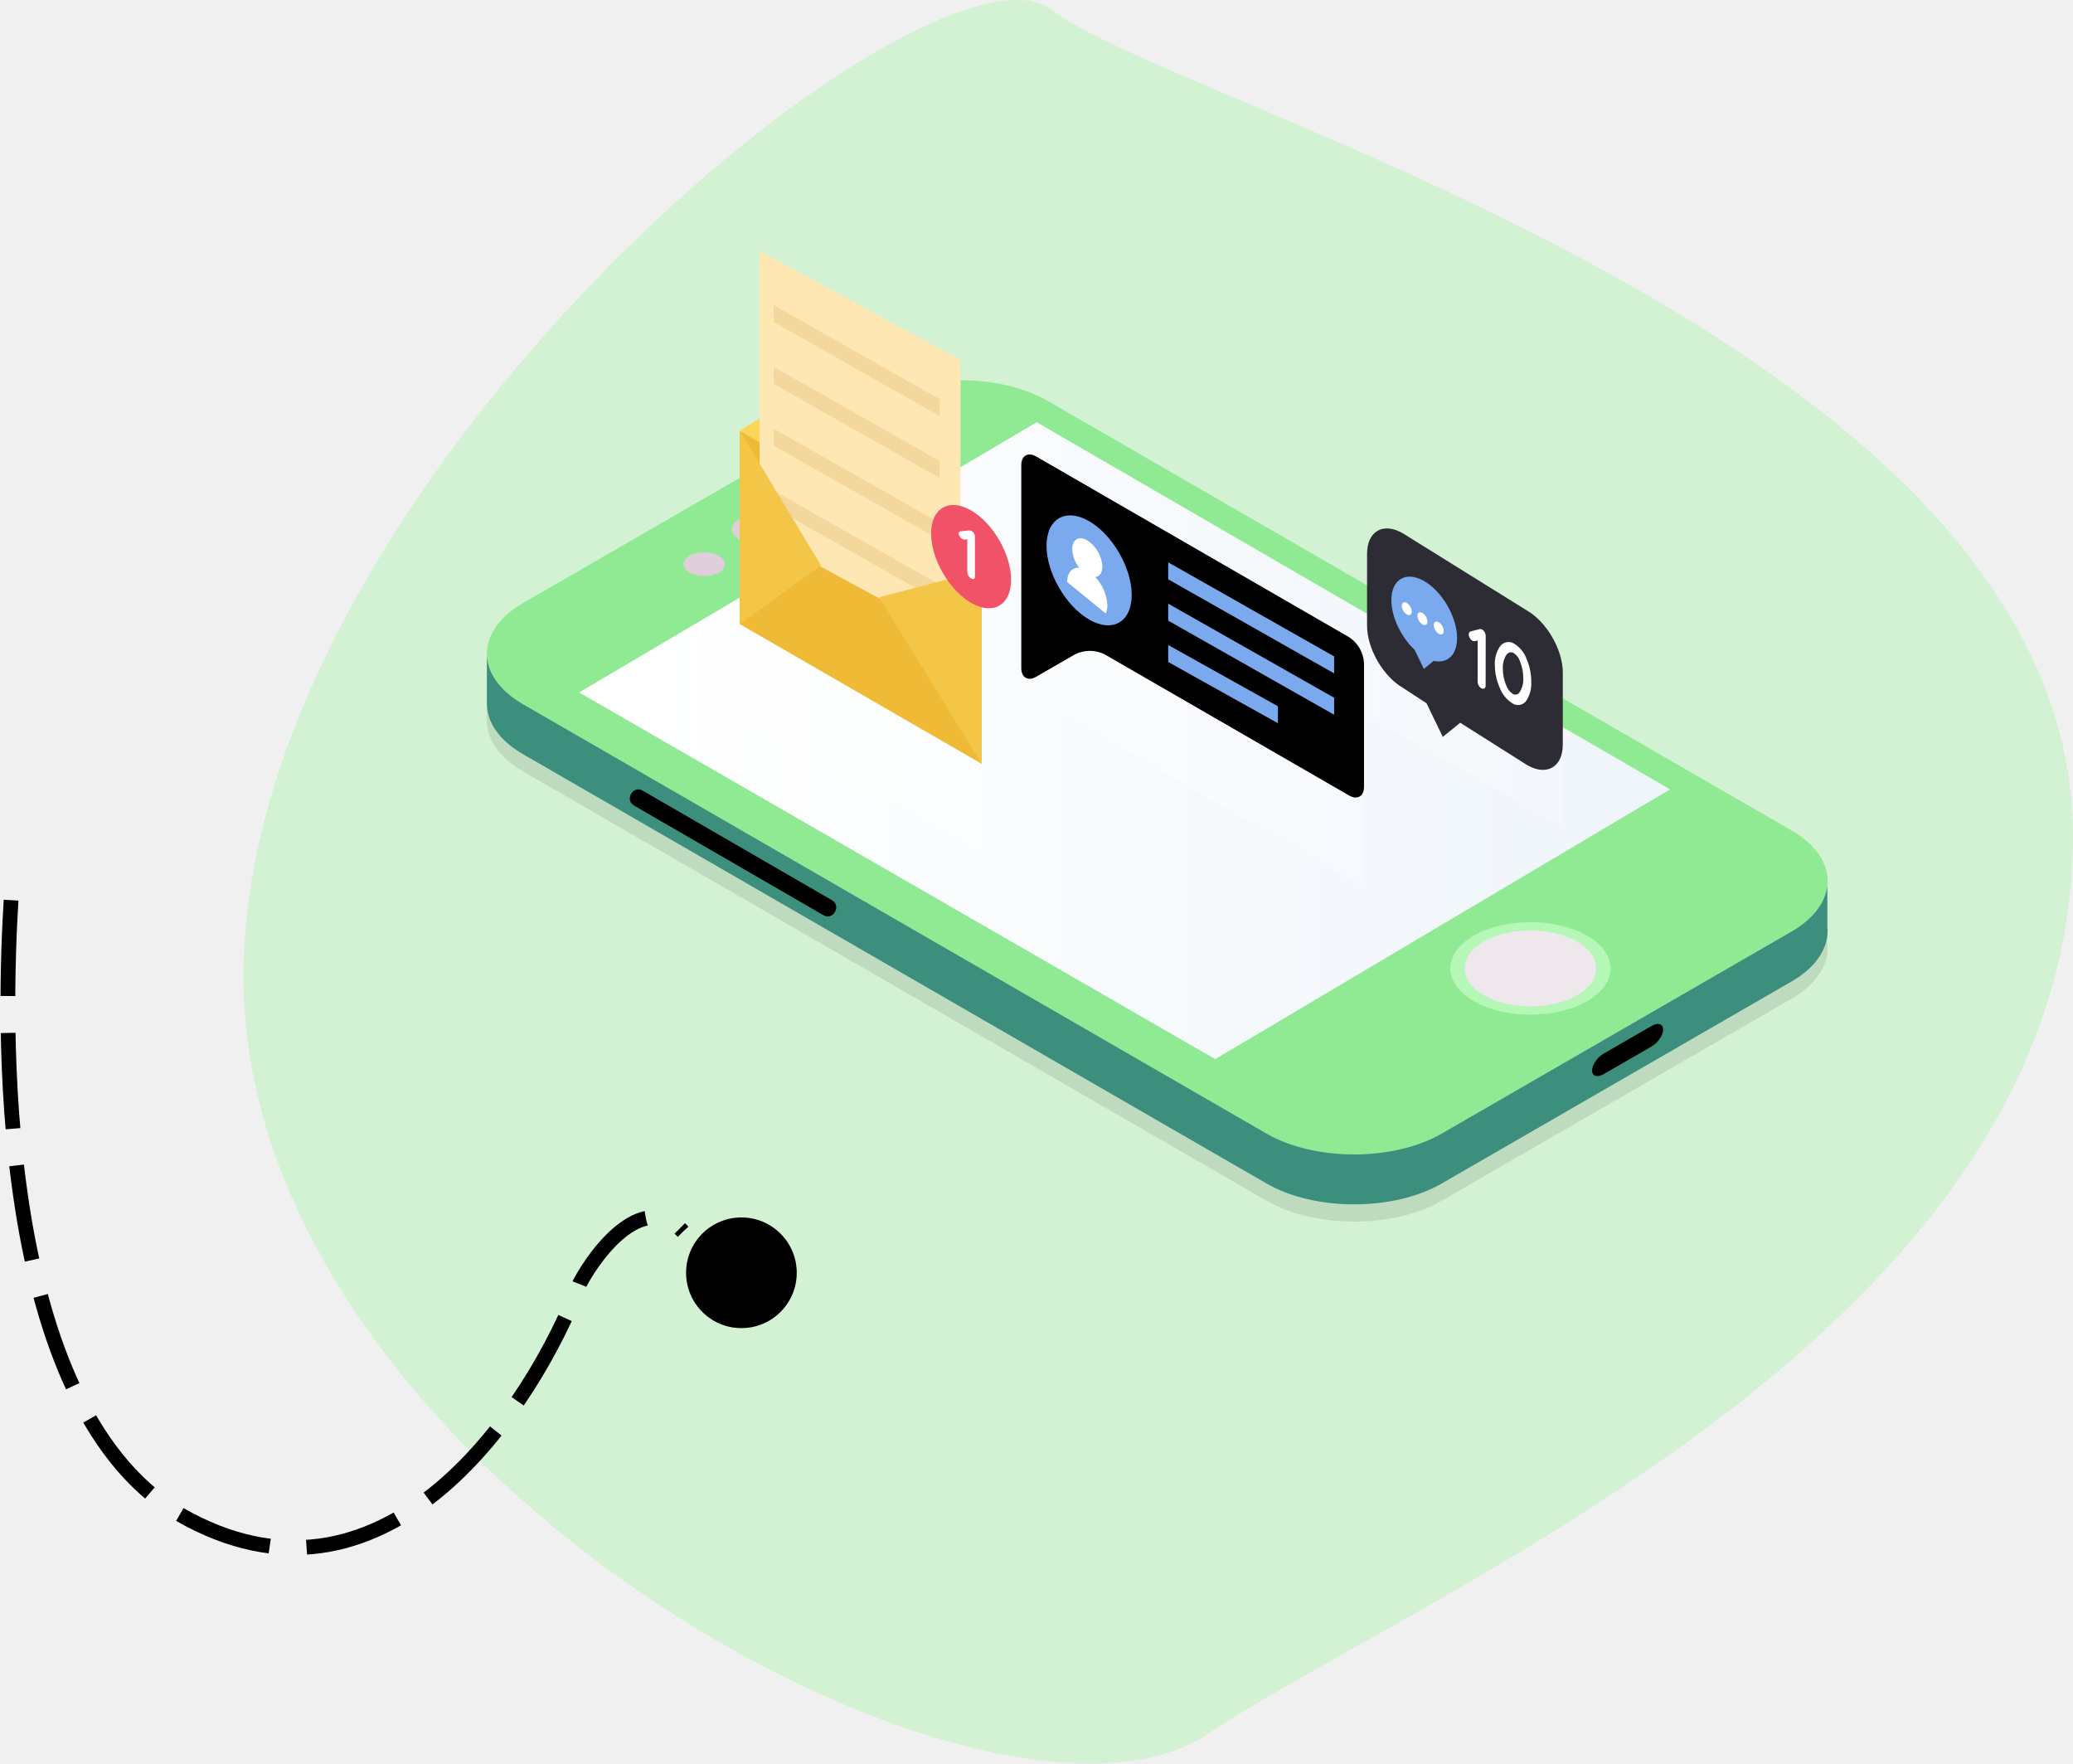
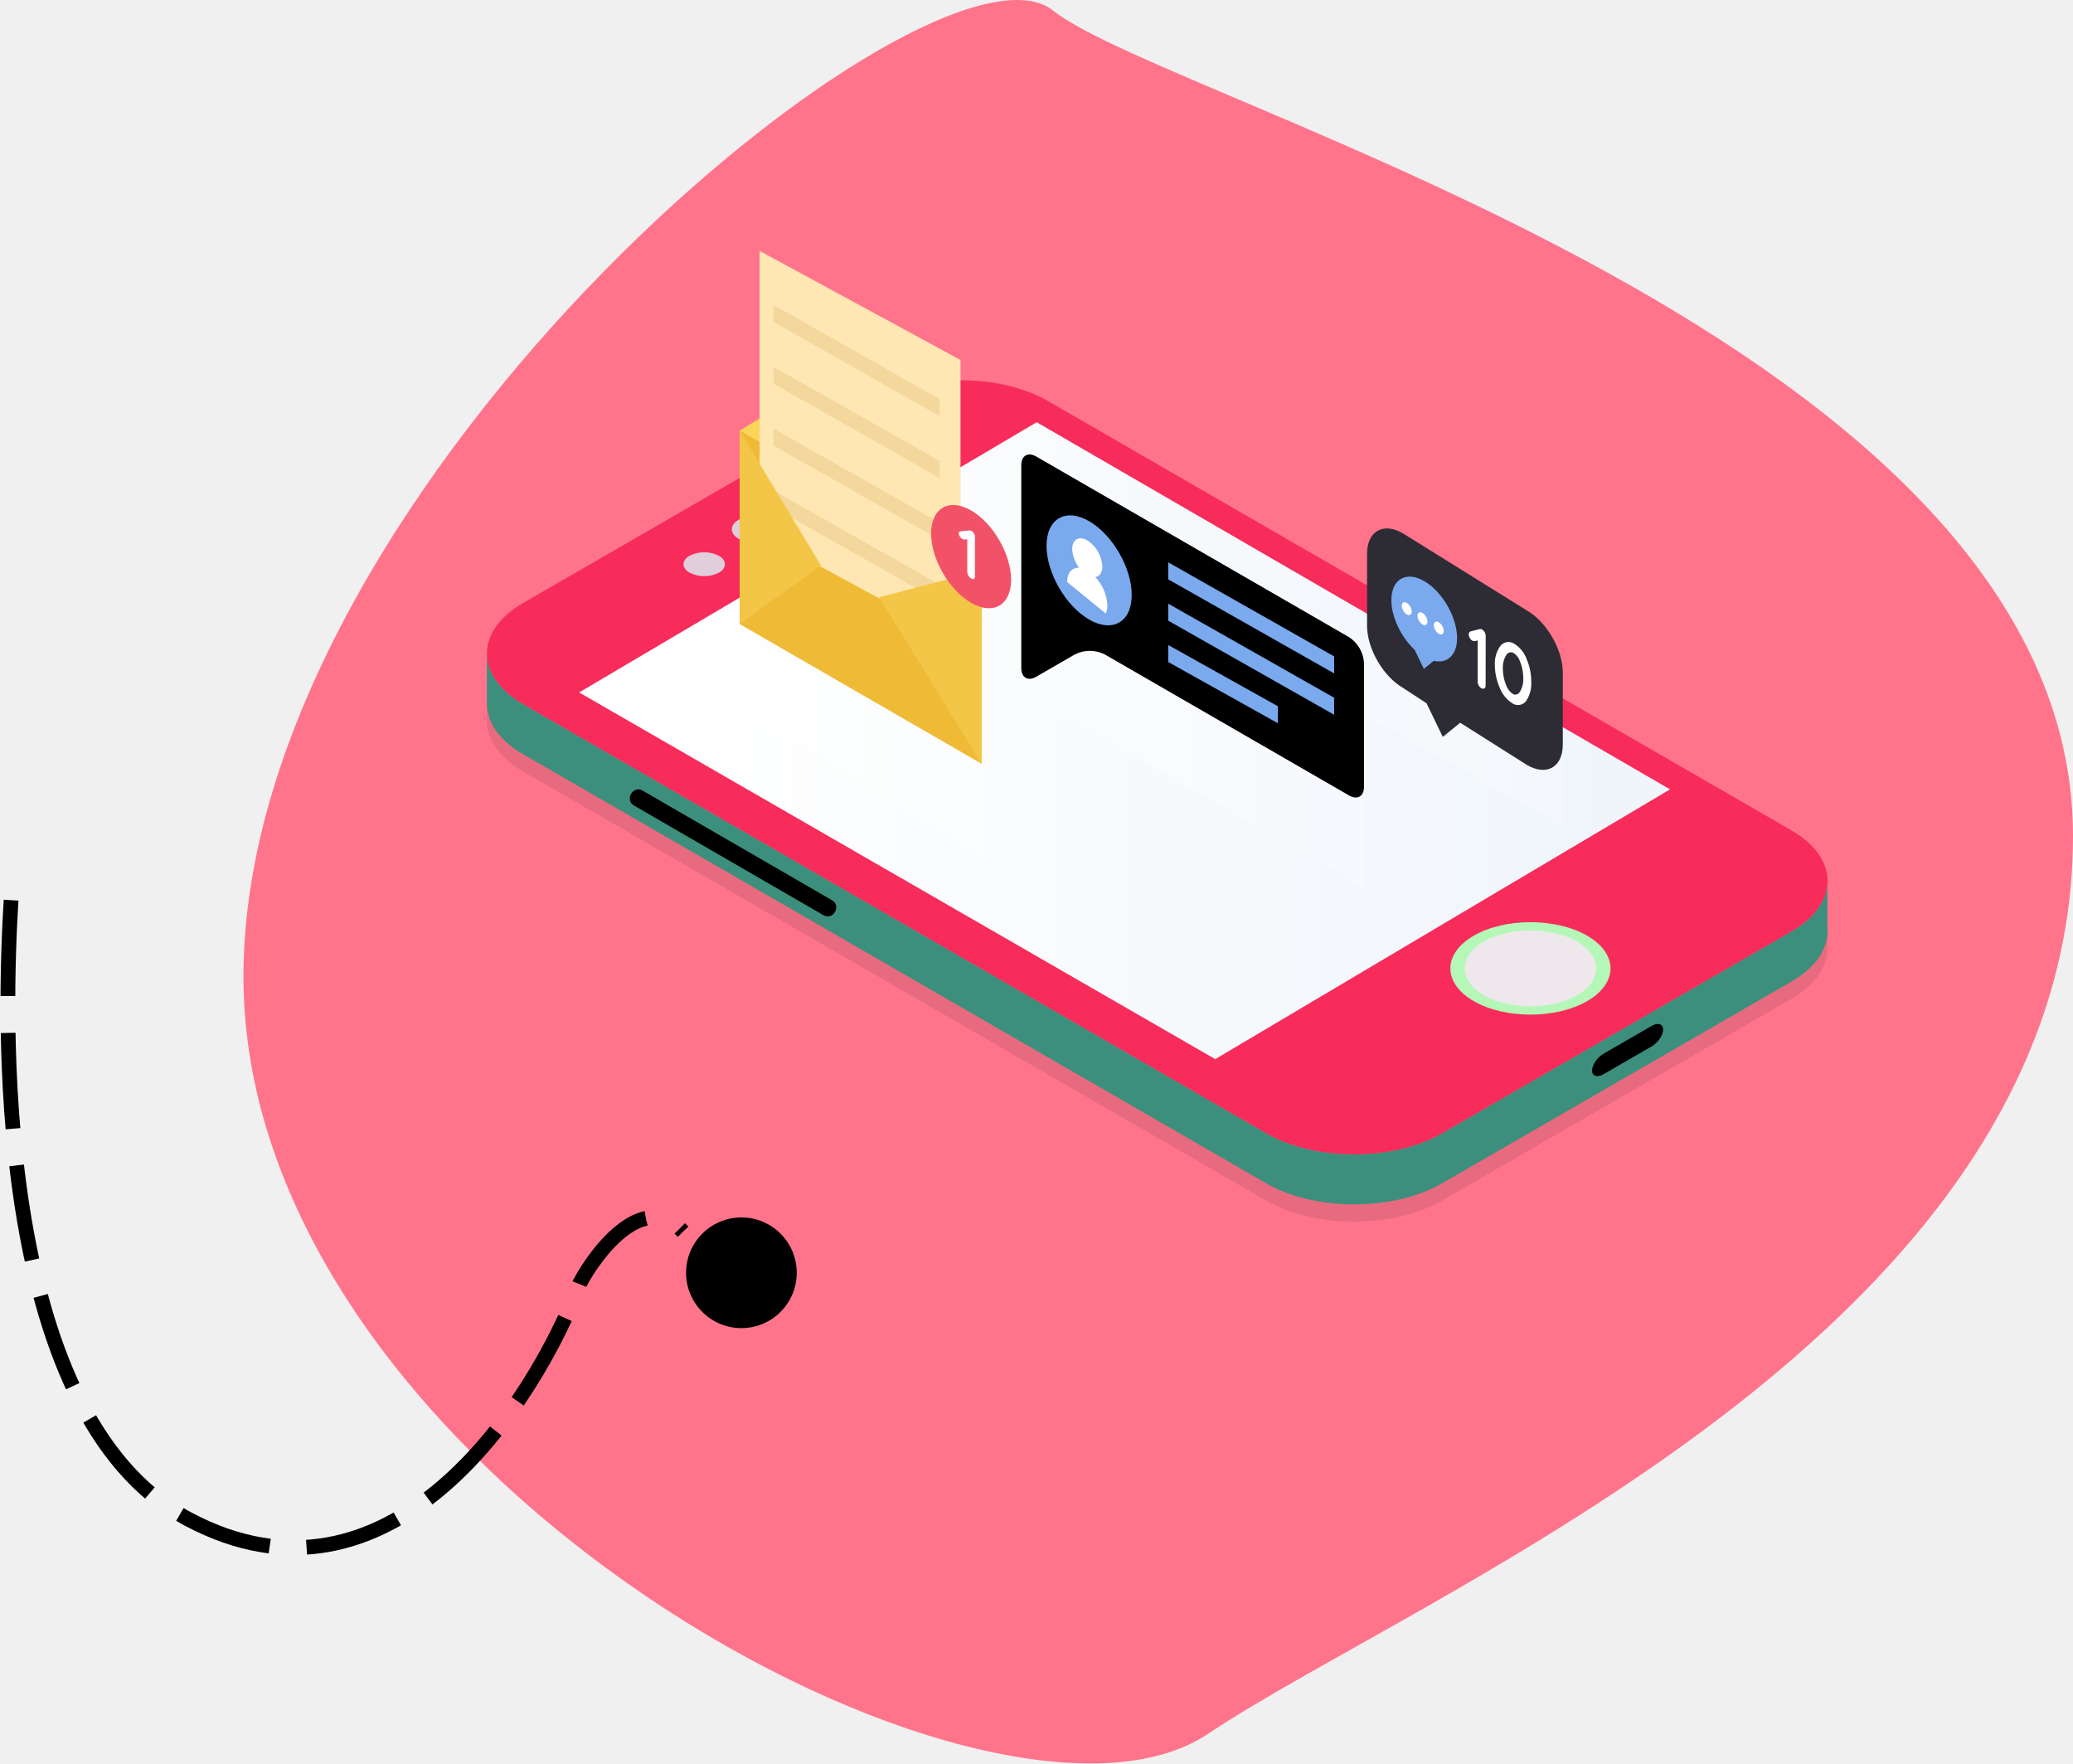
<svg xmlns="http://www.w3.org/2000/svg" width="281" height="239" viewBox="0 0 281 239" fill="none">
-   <path d="M281 113.284C281 180.509 192.933 215.477 163.717 235.006C134.5 254.535 33 199.59 33 132.365C33 65.139 126.5 -11.456 142.75 1.431C159 14.319 281 46.059 281 113.284Z" fill="#D2F2D3" />
+   <path d="M281 113.284C281 180.509 192.933 215.477 163.717 235.006C134.5 254.535 33 199.59 33 132.365C33 65.139 126.5 -11.456 142.75 1.431C159 14.319 281 46.059 281 113.284Z" fill="#FF748B" />
  <path d="M1.501 122C0.667 135.667 -1.617 191.526 25.583 205.926C52.783 220.326 72.25 190.593 78.584 173.926C81.084 169.259 87.383 161.326 92.584 166.926" stroke="black" stroke-width="2" stroke-dasharray="13 5" />
  <circle cx="100.5" cy="172.5" r="7.5" fill="black" />
  <path opacity="0.1" d="M247.702 122.332V122.335C247.985 119.652 246.367 116.916 242.837 114.878L142.061 56.694C135.529 52.922 124.838 52.922 118.305 56.694L70.898 84.064C67.633 85.951 66 88.436 66 90.92V97.693C66 100.18 67.633 102.665 70.9 104.553L171.676 162.735C178.209 166.507 188.9 166.507 195.431 162.735L242.839 135.363C245.844 133.629 247.463 131.385 247.703 129.103C247.745 128.707 247.745 128.307 247.703 127.911L247.702 122.332ZM243.407 128.248C243.223 128.366 243.034 128.481 242.836 128.594C243.034 128.481 243.223 128.366 243.407 128.248ZM245.325 126.758C245.257 126.822 245.188 126.885 245.119 126.949C245.188 126.885 245.257 126.822 245.325 126.758ZM244.9 127.144C244.822 127.211 244.741 127.276 244.661 127.342C244.741 127.277 244.823 127.211 244.9 127.144ZM244.438 127.522C244.348 127.592 244.253 127.661 244.159 127.73C244.253 127.661 244.348 127.592 244.438 127.522ZM243.941 127.89C243.83 127.968 243.714 128.044 243.598 128.121C243.714 128.044 243.83 127.968 243.941 127.89ZM245.538 126.547C245.597 126.487 245.655 126.427 245.712 126.366C245.655 126.427 245.598 126.487 245.538 126.547ZM246.879 124.805C246.866 124.827 246.855 124.849 246.842 124.871C246.855 124.849 246.866 124.827 246.879 124.805ZM246.65 125.178C246.624 125.218 246.598 125.259 246.571 125.299C246.598 125.259 246.626 125.218 246.65 125.178V125.178ZM246.377 125.571C246.339 125.621 246.302 125.672 246.263 125.722C246.302 125.672 246.339 125.621 246.377 125.571ZM246.063 125.967C246.016 126.023 245.969 126.08 245.919 126.135C245.969 126.082 246.016 126.025 246.063 125.97V125.967Z" fill="#0F0F0F" />
-   <path d="M242.837 126.259C249.37 122.488 249.37 116.315 242.837 112.543L142.062 54.36C135.529 50.588 124.838 50.588 118.305 54.36L70.9 81.729C64.367 85.501 64.367 91.673 70.9 95.445L171.676 153.632C178.209 157.403 188.9 157.403 195.432 153.632L242.837 126.259Z" fill="#90EA93" />
+   <path d="M242.837 126.259C249.37 122.488 249.37 116.315 242.837 112.543L142.062 54.36C135.529 50.588 124.838 50.588 118.305 54.36L70.9 81.729C64.367 85.501 64.367 91.673 70.9 95.445L171.676 153.632C178.209 157.403 188.9 157.403 195.432 153.632L242.837 126.259Z" fill="#F72C5B" />
  <path d="M66 88.587C66 91.073 67.633 93.559 70.9 95.447L171.676 153.632C178.209 157.403 188.9 157.403 195.431 153.632L242.839 126.26C245.844 124.525 247.464 122.281 247.703 119.998V125.574C247.745 125.97 247.745 126.37 247.703 126.766C247.463 129.048 245.844 131.292 242.839 133.027L195.431 160.398C188.9 164.171 178.209 164.171 171.676 160.398L70.9 102.216C67.633 100.33 66 97.844 66 95.358V88.586V88.587Z" fill="#3C8F7C" />
  <path d="M226.379 106.982L140.527 57.224L78.502 93.846L164.729 143.543L226.379 106.982Z" fill="url(#paint0_linear_756_9)" />
  <path d="M215.138 135.683C219.363 133.244 219.363 129.252 215.138 126.812C210.913 124.373 203.998 124.373 199.772 126.812C195.546 129.252 195.546 133.244 199.772 135.683C203.998 138.122 210.913 138.124 215.138 135.683Z" fill="#B5F7B7" />
  <path d="M213.767 134.892C217.238 132.886 217.238 129.608 213.767 127.604C210.296 125.6 204.615 125.601 201.145 127.604C197.676 129.607 197.675 132.886 201.145 134.892C204.616 136.897 210.295 136.897 213.767 134.892Z" fill="#EEE8EC" />
  <path d="M223.897 139.034C224.746 138.544 225.44 138.77 225.44 139.533C225.44 140.295 224.746 141.323 223.897 141.813L217.356 145.59C216.506 146.08 215.812 145.854 215.812 145.091C215.812 144.328 216.506 143.301 217.356 142.812L223.897 139.034Z" fill="black" />
  <path d="M111.629 124.04L85.943 109.175C84.641 108.422 85.793 106.392 87.099 107.147C95.66 112.102 104.222 117.057 112.785 122.011C114.087 122.764 112.935 124.795 111.629 124.04V124.04Z" fill="black" />
  <path d="M111.953 63.46C112.628 63.111 113.376 62.927 114.135 62.924C114.895 62.92 115.644 63.097 116.322 63.44L116.822 63.728C118.027 64.425 118.032 65.572 116.834 66.279L104.976 73.275C104.301 73.624 103.553 73.808 102.794 73.811C102.034 73.815 101.285 73.638 100.607 73.295L100.106 73.007C98.901 72.311 98.896 71.164 100.095 70.456L111.953 63.46Z" fill="#E0CEDB" />
  <path d="M97.445 77.615C98.538 76.983 98.538 75.951 97.445 75.321C96.829 75.01 96.149 74.848 95.459 74.848C94.768 74.848 94.088 75.01 93.472 75.321C92.379 75.951 92.379 76.983 93.472 77.615C94.088 77.926 94.768 78.088 95.459 78.088C96.149 78.088 96.829 77.926 97.445 77.615Z" fill="#E0CEDB" />
  <path d="M100.269 58.368V84.588L133.075 103.529V77.307L100.269 58.368Z" fill="#EFBA35" />
  <path d="M100.269 58.368L113.872 49.968L133.075 77.307L100.269 58.368Z" fill="#FBD558" />
  <path d="M102.964 72.295V34L130.199 48.79V87.085L102.964 72.295Z" fill="#FEE7B3" />
  <path d="M104.872 43.645V41.341L127.365 54.091V56.395L104.872 43.645Z" fill="#F4D79D" />
  <path d="M104.872 52.024V49.721L127.365 62.471V64.775L104.872 52.024Z" fill="#F4D79D" />
  <path d="M104.872 60.405V58.101L127.365 70.851V73.154L104.872 60.405Z" fill="#F4D79D" />
  <path d="M104.872 68.784V66.481L127.365 79.231V81.535L104.872 68.784Z" fill="#F4D79D" />
  <path d="M100.269 84.588L111.282 76.632L100.269 58.368V84.588Z" fill="#F4C647" />
  <path d="M133.075 77.307V103.529L119.164 80.948L133.075 77.307Z" fill="#F4C647" />
  <path d="M131.637 69.179C128.654 67.457 126.215 68.865 126.215 72.309C126.215 75.752 128.654 79.98 131.637 81.701C134.619 83.423 137.058 82.014 137.058 78.571C137.058 75.128 134.617 70.901 131.637 69.179Z" fill="#F15268" />
  <path d="M132.154 72.684V78.195C132.154 78.485 131.911 78.561 131.631 78.39C131.488 78.303 131.367 78.185 131.278 78.044C131.189 77.903 131.134 77.743 131.117 77.577V73.096L130.744 73.122C130.652 73.13 130.56 73.11 130.48 73.065C130.286 72.964 130.131 72.8 130.04 72.601C129.881 72.303 129.965 72.034 130.208 72.015L131.357 71.886C131.366 71.881 131.385 71.889 131.395 71.886C131.413 71.895 131.422 71.88 131.441 71.88C131.46 71.888 131.478 71.888 131.497 71.896C131.506 71.891 131.525 71.899 131.534 71.903C131.557 71.906 131.579 71.913 131.599 71.924L131.628 71.936L131.637 71.941L131.702 71.97C131.713 71.982 131.725 71.991 131.74 71.996C131.761 72.007 131.78 72.022 131.796 72.04C131.81 72.046 131.823 72.055 131.833 72.066C131.861 72.097 131.87 72.11 131.889 72.119C131.9 72.135 131.913 72.15 131.927 72.163C131.936 72.177 131.954 72.194 131.964 72.207C131.978 72.224 131.991 72.242 132.001 72.261C132.013 72.277 132.022 72.294 132.029 72.311L132.067 72.366L132.076 72.389C132.076 72.398 132.085 72.412 132.085 72.421C132.095 72.438 132.102 72.457 132.104 72.476C132.109 72.495 132.115 72.514 132.123 72.531C132.125 72.549 132.128 72.566 132.132 72.582C132.129 72.608 132.136 72.635 132.151 72.656L132.154 72.684Z" fill="white" />
  <path opacity="0.3" d="M100.271 96.754V84.588L133.078 103.529V115.695L100.271 96.754Z" fill="white" />
  <path opacity="0.2" d="M138.439 93.646V81.479L184.893 108.085V120.252L138.439 93.646Z" fill="white" />
  <path d="M140.46 91.72C139.349 92.362 138.438 91.837 138.438 90.553V63.036C138.438 61.753 139.347 61.227 140.46 61.869L182.871 86.356C183.459 86.74 183.948 87.257 184.3 87.865C184.651 88.474 184.855 89.156 184.894 89.857V106.644C184.894 107.928 183.985 108.453 182.871 107.811L149.751 88.691C149.124 88.375 148.432 88.21 147.729 88.21C147.027 88.21 146.335 88.375 145.708 88.691L140.46 91.72Z" fill="black" />
  <path d="M147.633 70.634C144.457 68.8 141.859 70.3 141.859 73.966C141.859 77.633 144.457 82.135 147.633 83.968C150.809 85.801 153.407 84.302 153.407 80.635C153.407 76.969 150.807 72.468 147.633 70.634Z" fill="#7AA9ED" />
  <path d="M148.482 78.217C149.05 78.125 149.431 77.609 149.431 76.776C149.391 76.067 149.185 75.376 148.83 74.761C148.474 74.146 147.98 73.622 147.385 73.233C146.26 72.583 145.339 73.115 145.339 74.414C145.385 75.338 145.718 76.225 146.291 76.951C145.332 76.887 144.658 77.606 144.658 78.886L149.886 83.151C150.044 82.801 150.121 82.42 150.111 82.036C150.033 80.611 149.456 79.26 148.482 78.217Z" fill="white" />
  <path d="M158.354 78.517V76.213L180.846 88.963V91.267L158.354 78.517Z" fill="#7AA9ED" />
  <path d="M158.354 84.118V81.814L180.846 94.564V96.871L158.354 84.118Z" fill="#7AA9ED" />
  <path d="M158.354 89.723V87.419L173.224 95.718V98.022L158.354 89.723Z" fill="#7AA9ED" />
  <path opacity="0.2" d="M185.306 97.126V84.96L211.84 99.815V111.981L185.306 97.126Z" fill="white" />
  <path d="M206.999 82.754L190.149 72.274C187.487 70.735 185.308 71.995 185.308 75.07V84.822C185.308 87.897 187.487 91.671 190.149 93.208L193.373 95.319L195.572 99.871L197.934 97.953L206.998 103.686C209.663 105.226 211.841 103.967 211.841 100.892V91.14C211.842 88.066 209.664 84.292 206.999 82.754Z" fill="#2D2C34" />
  <path d="M193.056 78.756C190.606 77.341 188.602 78.499 188.602 81.328C188.602 83.637 189.936 86.372 191.759 88.07L193.007 90.653L194.344 89.566C196.17 89.979 197.51 88.785 197.51 86.473C197.51 83.644 195.506 80.171 193.056 78.756Z" fill="#7AA9ED" />
  <path d="M190.689 81.71C190.316 81.495 190.012 81.671 190.012 82.1C190.025 82.335 190.093 82.564 190.21 82.767C190.328 82.971 190.492 83.144 190.689 83.273C191.061 83.488 191.365 83.312 191.365 82.883C191.352 82.648 191.284 82.419 191.167 82.216C191.049 82.012 190.885 81.839 190.689 81.71Z" fill="white" />
  <path d="M192.817 83.07C192.445 82.855 192.141 83.031 192.141 83.46C192.154 83.695 192.222 83.924 192.339 84.127C192.457 84.331 192.621 84.504 192.817 84.633C193.189 84.848 193.494 84.672 193.494 84.242C193.481 84.007 193.413 83.779 193.296 83.575C193.178 83.372 193.014 83.198 192.817 83.07Z" fill="white" />
  <path d="M195.027 84.337C194.655 84.122 194.351 84.297 194.351 84.727C194.364 84.962 194.432 85.191 194.549 85.394C194.667 85.598 194.831 85.771 195.027 85.9C195.399 86.115 195.704 85.939 195.704 85.509C195.691 85.274 195.623 85.046 195.505 84.842C195.388 84.639 195.224 84.466 195.027 84.337Z" fill="white" />
  <path d="M201.392 86.161L201.381 92.926C201.381 93.282 201.127 93.435 200.834 93.294C200.676 93.206 200.543 93.078 200.449 92.923C200.355 92.768 200.303 92.591 200.298 92.41L200.303 86.805L199.911 86.892C199.819 86.916 199.722 86.905 199.637 86.862C199.424 86.755 199.259 86.571 199.176 86.347C199.009 85.991 199.098 85.633 199.352 85.574L200.559 85.263C200.569 85.256 200.588 85.263 200.598 85.257C200.618 85.265 200.628 85.246 200.648 85.244C200.667 85.251 200.686 85.249 200.706 85.257C200.716 85.25 200.735 85.259 200.745 85.262C200.77 85.264 200.793 85.27 200.815 85.281C200.823 85.285 200.834 85.29 200.844 85.294L200.854 85.297L200.922 85.327C200.932 85.34 200.946 85.35 200.961 85.356C200.984 85.367 201.005 85.384 201.02 85.404C201.036 85.409 201.049 85.419 201.059 85.432C201.089 85.468 201.098 85.483 201.118 85.492C201.129 85.51 201.142 85.528 201.158 85.543C201.167 85.559 201.187 85.579 201.197 85.595C201.212 85.614 201.225 85.635 201.235 85.657C201.248 85.675 201.257 85.695 201.265 85.716C201.275 85.732 201.294 85.764 201.304 85.779L201.314 85.806C201.314 85.818 201.324 85.834 201.324 85.844C201.334 85.865 201.34 85.887 201.344 85.91C201.348 85.933 201.354 85.955 201.362 85.977C201.362 85.999 201.373 86.026 201.372 86.038C201.369 86.068 201.376 86.099 201.391 86.126L201.392 86.161Z" fill="white" />
  <path d="M202.628 90.114C202.584 89.242 202.82 88.379 203.301 87.651C203.491 87.359 203.783 87.148 204.121 87.058C204.458 86.969 204.816 87.008 205.126 87.167C205.96 87.641 206.599 88.395 206.929 89.296C207.357 90.289 207.574 91.359 207.568 92.44C207.615 93.329 207.381 94.211 206.9 94.96C206.707 95.245 206.413 95.445 206.078 95.522C205.742 95.599 205.39 95.546 205.092 95.375C204.263 94.87 203.627 94.102 203.284 93.194C202.856 92.223 202.633 91.175 202.628 90.114ZM206.486 91.924C206.489 91.127 206.333 90.337 206.028 89.601C205.869 89.129 205.548 88.727 205.121 88.469C204.957 88.395 204.772 88.385 204.6 88.438C204.429 88.492 204.283 88.606 204.189 88.759C203.846 89.316 203.681 89.963 203.714 90.616C203.713 91.4 203.87 92.176 204.175 92.898C204.345 93.38 204.67 93.793 205.098 94.073C205.258 94.149 205.441 94.162 205.609 94.109C205.778 94.055 205.921 93.94 206.008 93.786C206.351 93.228 206.518 92.579 206.486 91.924Z" fill="white" />
  <defs>
    <linearGradient id="paint0_linear_756_9" x1="87.375" y1="100.384" x2="235.252" y2="100.384" gradientUnits="userSpaceOnUse">
      <stop stop-color="white" />
      <stop offset="1" stop-color="#EEF4FA" />
    </linearGradient>
  </defs>
</svg>
